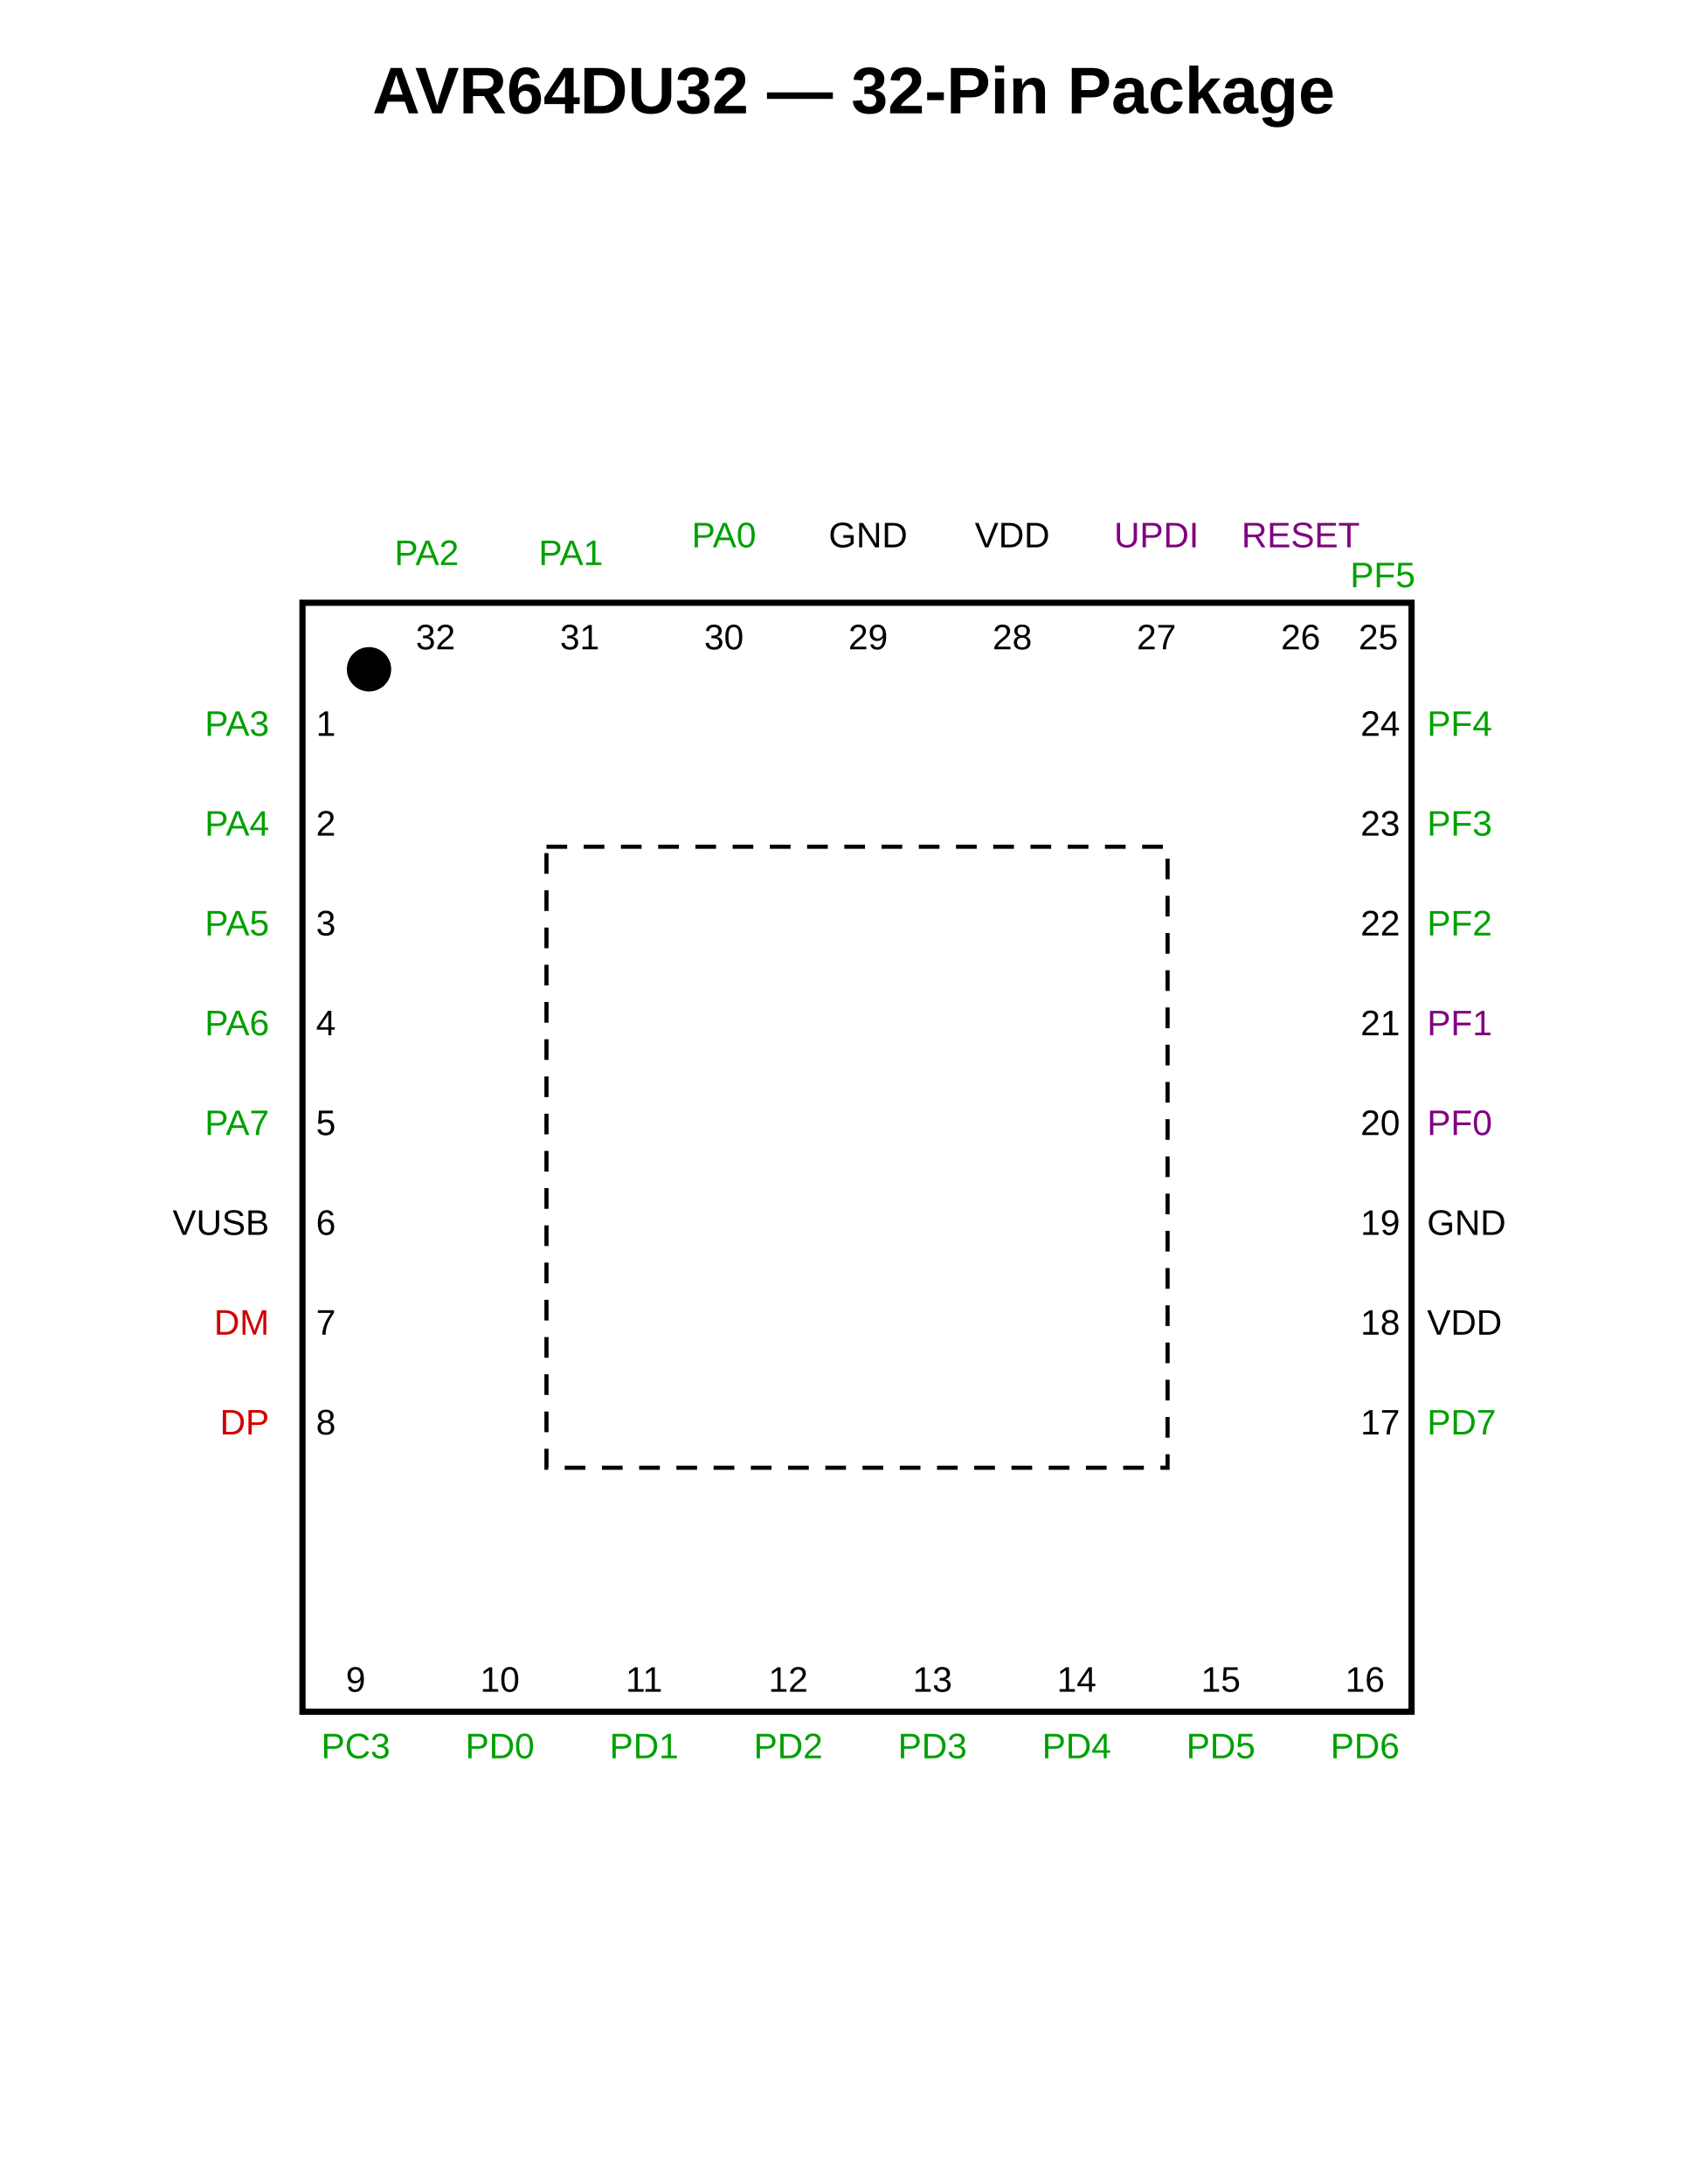
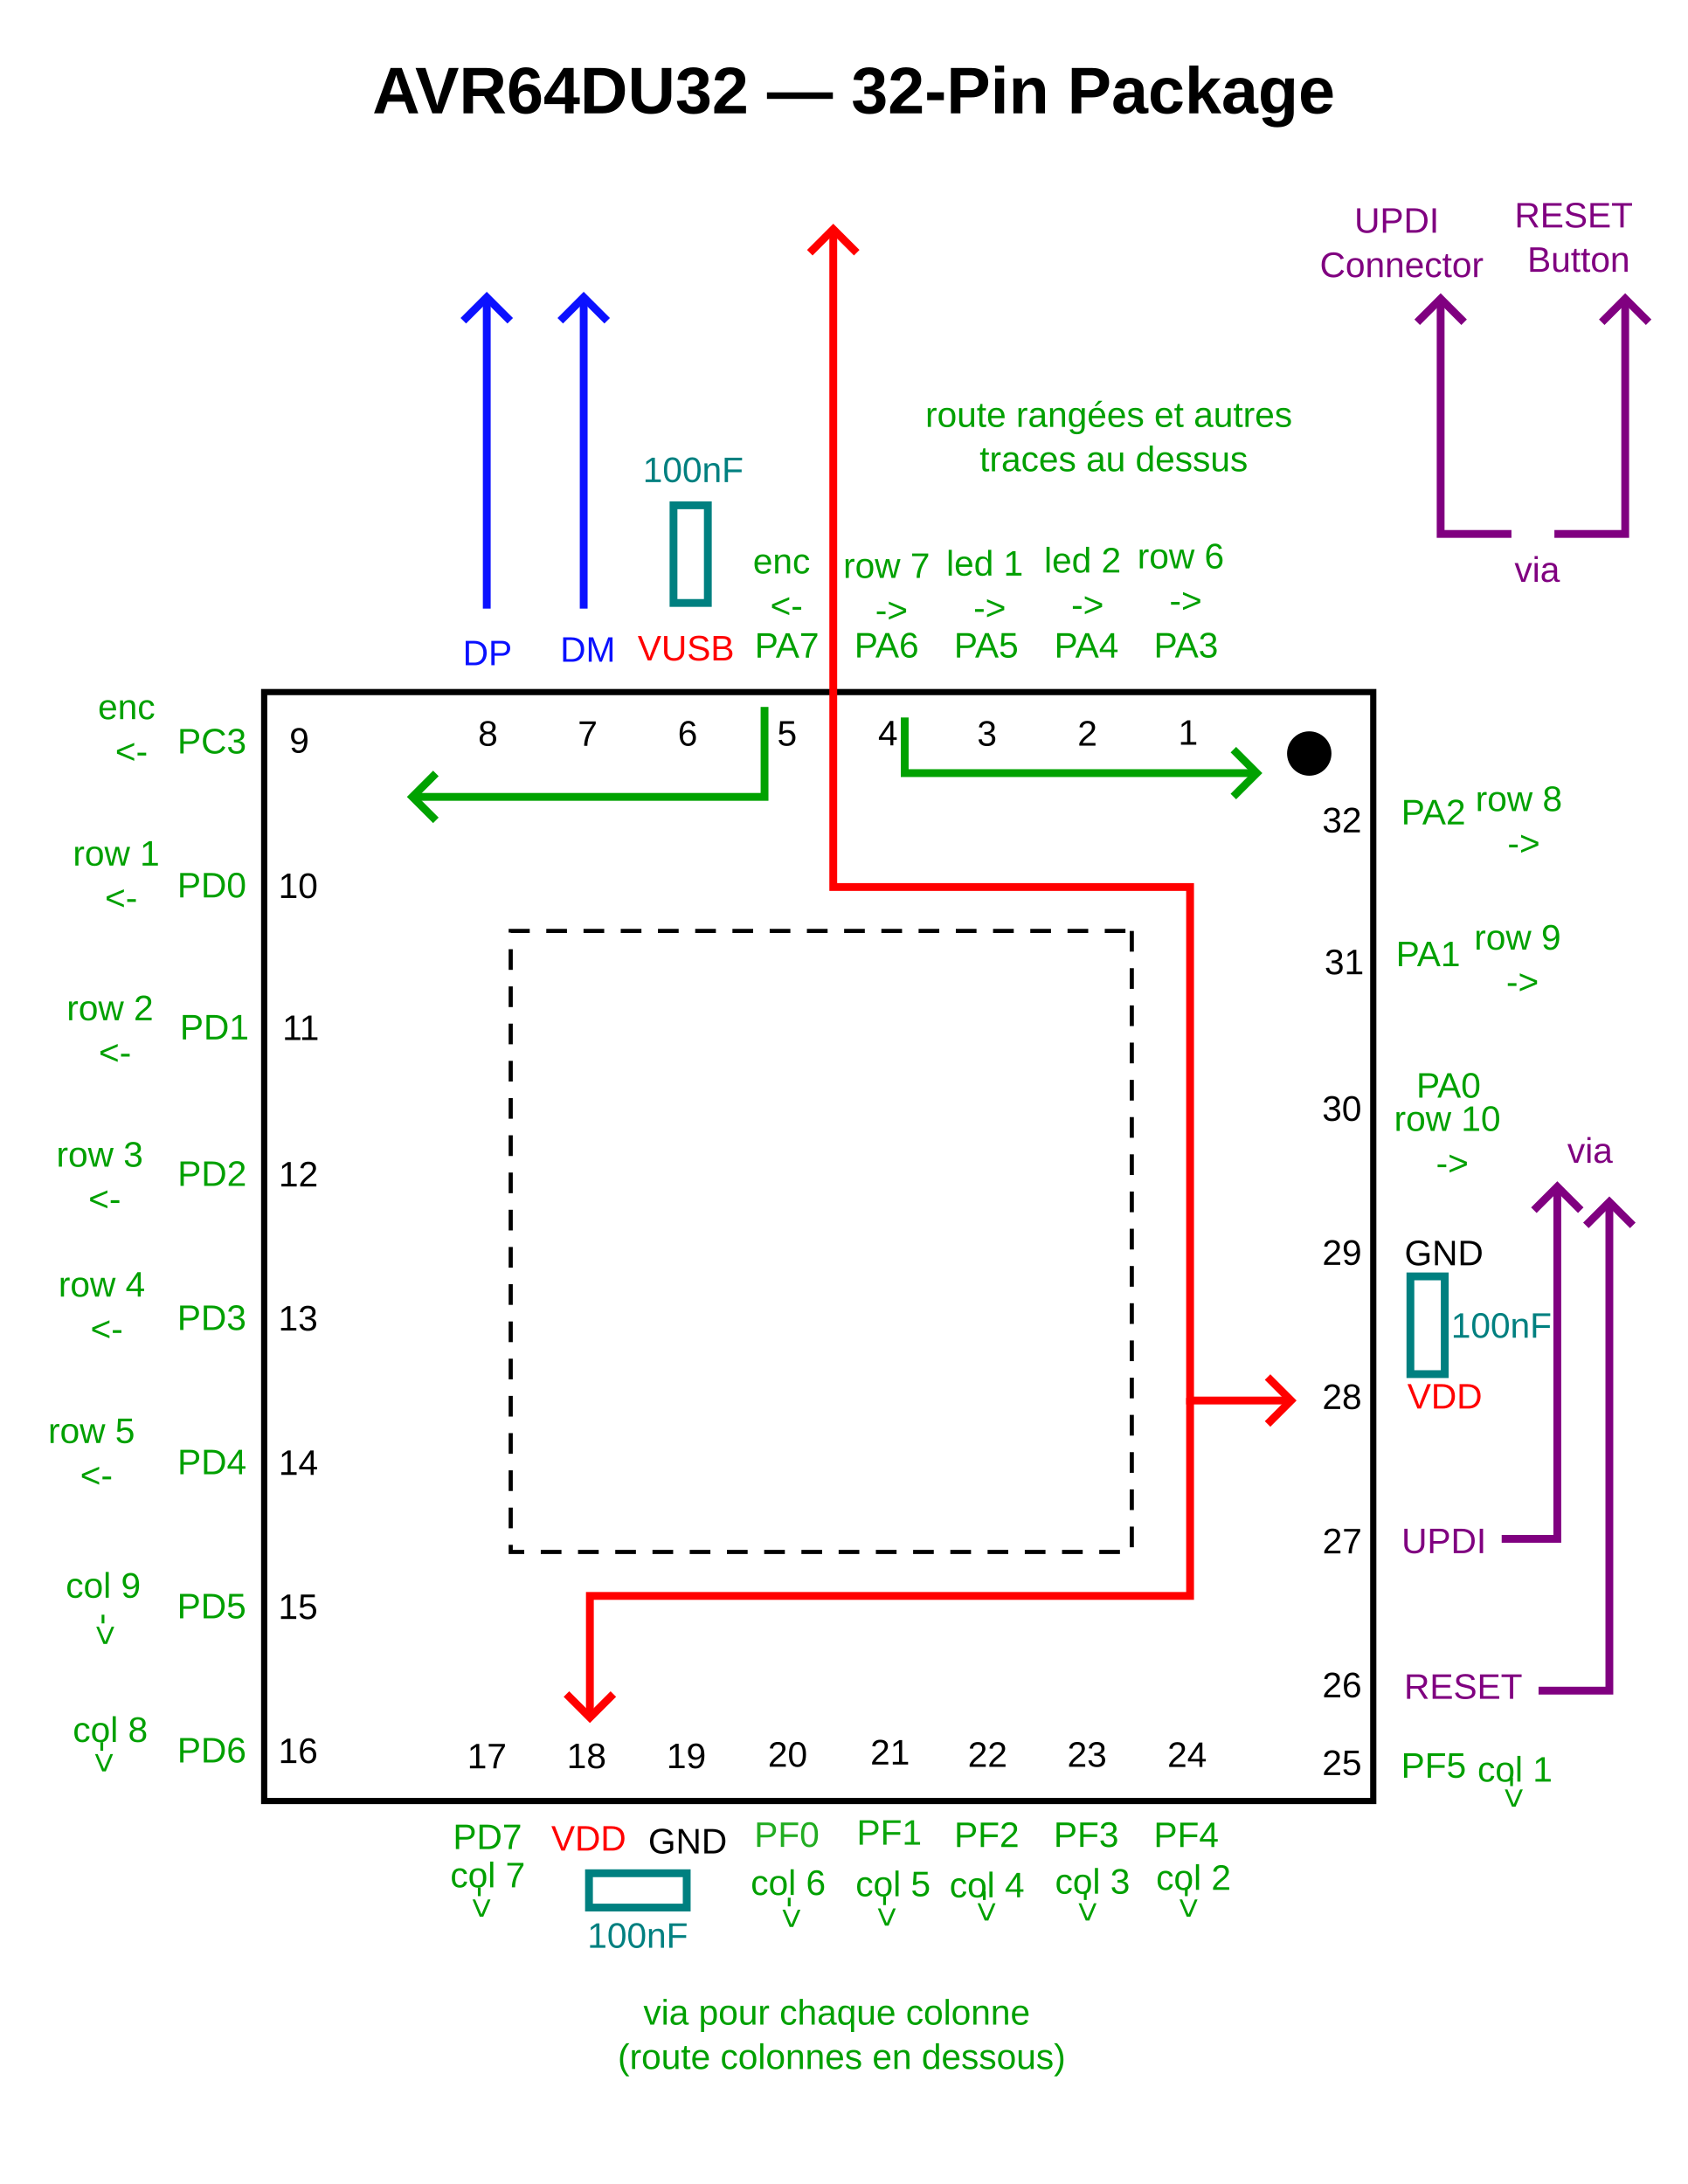
<svg xmlns="http://www.w3.org/2000/svg" width="8.5in" height="11in" viewBox="0 0 816 1056" font-family="Arial, Helvetica, sans-serif" version="1.1" id="svg148">
-   <defs id="defs152" />
-   <rect x="146.235" y="291.444" width="536.194" height="536.194" fill="none" stroke="#000000" stroke-width="3" id="rect4" />
-   <circle cx="178.406" cy="323.616" r="10.724" fill="#000000" id="circle6" style="stroke-width:1" />
-   <rect x="264.197" y="409.407" width="300.269" height="300.269" fill="none" stroke="#000000" stroke-width="2" stroke-dasharray="10, 8" id="rect8" />
+   <defs id="defs152">
+     <marker style="overflow:visible" id="marker41" refX="0" refY="0" orient="auto-start-reverse" markerWidth="1" markerHeight="1" viewBox="0 0 1 1" preserveAspectRatio="xMidYMid">
+       <path style="fill:none;stroke:context-stroke;stroke-width:1;stroke-linecap:butt" d="M 3,-3 0,0 3,3" transform="rotate(180,0.125,0)" id="path41" />
+     </marker>
+     <marker style="overflow:visible" id="marker39" refX="0" refY="0" orient="auto-start-reverse" markerWidth="1" markerHeight="1" viewBox="0 0 1 1" preserveAspectRatio="xMidYMid">
+       <path style="fill:none;stroke:context-stroke;stroke-width:1;stroke-linecap:butt" d="M 3,-3 0,0 3,3" transform="rotate(180,0.125,0)" id="path39" />
+     </marker>
+     <marker style="overflow:visible" id="ArrowWide" refX="0" refY="0" orient="auto-start-reverse" markerWidth="1" markerHeight="1" viewBox="0 0 1 1" preserveAspectRatio="xMidYMid">
+       <path style="fill:none;stroke:context-stroke;stroke-width:1;stroke-linecap:butt" d="M 3,-3 0,0 3,3" transform="rotate(180,0.125,0)" id="path1" />
+     </marker>
+     <rect x="550.128" y="226.813" width="52.247" height="28.275" id="rect21" />
+     <rect x="550.128" y="232.959" width="43.641" height="19.669" id="rect19" />
+     <symbol id="symbol6">
+       <text x="408.035" y="238.643" fill="#00a000" id="text5" style="font-size:17.158px;text-align:center;text-anchor:middle;stroke-width:0.878">
+         <tspan id="tspan5" x="394.794" y="238.643">enc</tspan>
+         <tspan id="tspan6" x="394.794" y="260.091" />
+       </text>
+     </symbol>
+   </defs>
+   <rect x="334.628" y="-663.912" width="536.194" height="536.194" fill="none" stroke="#000000" stroke-width="3" id="rect4" transform="rotate(90)" />
+   <circle cx="364.341" cy="-632.969" r="10.724" fill="#000000" id="circle6" style="stroke-width:1" transform="rotate(90)" />
+   <rect x="450.132" y="-547.178" width="300.269" height="300.269" fill="none" stroke="#000000" stroke-width="2" stroke-dasharray="10, 8" id="rect8" transform="rotate(90)" />
  <text x="412.727" y="54.787" text-anchor="middle" font-size="31.878px" font-weight="bold" fill="#000000" id="text10" style="stroke-width:1">AVR64DU32 — 32-Pin Package</text>
-   <text x="206.288" y="273.214" fill="#00a000" id="text12" style="font-size:17.158px;text-anchor:middle;stroke-width:1">PA2</text>
-   <text x="275.994" y="273.214" fill="#00a000" id="text14" style="font-size:17.158px;text-anchor:middle;stroke-width:1">PA1</text>
-   <text x="349.989" y="264.635" fill="#00a000" id="text16" style="font-size:17.158px;text-anchor:middle;stroke-width:1">PA0</text>
-   <text x="419.694" y="264.635" fill="#000000" id="text18" style="font-size:17.158px;text-anchor:middle;stroke-width:1">GND</text>
-   <text x="489.399" y="264.635" fill="#000000" id="text20" style="font-size:17.158px;text-anchor:middle;stroke-width:1">VDD</text>
-   <text x="559.104" y="264.635" fill="#800080" id="text22" style="font-size:17.158px;text-anchor:middle;stroke-width:1">UPDI</text>
-   <text x="628.81" y="264.635" fill="#800080" id="text24" style="font-size:17.158px;text-anchor:middle;stroke-width:1">RESET</text>
-   <text x="668.488" y="283.938" fill="#00a000" id="text26" style="font-size:17.158px;text-anchor:middle;stroke-width:1">PF5</text>
-   <text x="210.578" y="313.965" id="text28" style="font-size:17.158px;text-anchor:middle;stroke-width:1">32</text>
-   <text x="280.283" y="313.965" id="text30" style="font-size:17.158px;text-anchor:middle;stroke-width:1">31</text>
-   <text x="349.989" y="313.965" id="text32" style="font-size:17.158px;text-anchor:middle;stroke-width:1">30</text>
-   <text x="419.694" y="313.965" id="text34" style="font-size:17.158px;text-anchor:middle;stroke-width:1">29</text>
-   <text x="489.399" y="313.965" id="text36" style="font-size:17.158px;text-anchor:middle;stroke-width:1">28</text>
-   <text x="559.104" y="313.965" id="text38" style="font-size:17.158px;text-anchor:middle;stroke-width:1">27</text>
-   <text x="628.81" y="313.965" id="text40" style="font-size:17.158px;text-anchor:middle;stroke-width:1">26</text>
-   <text x="666.343" y="313.965" id="text42" style="font-size:17.158px;text-anchor:middle;stroke-width:1">25</text>
-   <g font-size="16px" text-anchor="end" id="g78" transform="matrix(1.072388,0,0,1.072388,-68.24296,76.9667)" style="stroke-width:0.932">
-     <text x="185" y="260" fill="#00a000" id="text46" style="stroke-width:0.819">PA3</text>
-     <text x="185" y="305" fill="#00a000" id="text48" style="stroke-width:0.819">PA4</text>
-     <text x="185" y="350" fill="#00a000" id="text50" style="stroke-width:0.819">PA5</text>
-     <text x="185" y="395" fill="#00a000" id="text52" style="stroke-width:0.819">PA6</text>
-     <text x="185" y="440" fill="#00a000" id="text54" style="stroke-width:0.819">PA7</text>
-     <text x="185" y="485" fill="#000000" id="text56" style="stroke-width:0.819">VUSB</text>
-     <text x="185" y="530" fill="#d00000" id="text58" style="stroke-width:0.819">DM</text>
-     <text x="185" y="575" fill="#d00000" id="text60" style="stroke-width:0.819">DP</text>
-     <text x="215" y="260" id="text62" style="stroke-width:0.932">1</text>
-     <text x="215" y="305" id="text64" style="stroke-width:0.932">2</text>
-     <text x="215" y="350" id="text66" style="stroke-width:0.932">3</text>
-     <text x="215" y="395" id="text68" style="stroke-width:0.932">4</text>
-     <text x="215" y="440" id="text70" style="stroke-width:0.932">5</text>
-     <text x="215" y="485" id="text72" style="stroke-width:0.932">6</text>
-     <text x="215" y="530" id="text74" style="stroke-width:0.932">7</text>
-     <text x="215" y="575" id="text76" style="stroke-width:0.932">8</text>
-   </g>
-   <g font-size="16px" text-anchor="middle" id="g112" transform="matrix(1.072388,0,0,1.072388,-106.849,51.22938)" style="stroke-width:0.932">
-     <text x="260" y="745" fill="#00a000" id="text80" style="stroke-width:0.819">PC3</text>
-     <text x="325" y="745" fill="#00a000" id="text82" style="stroke-width:0.819">PD0</text>
-     <text x="390" y="745" fill="#00a000" id="text84" style="stroke-width:0.819">PD1</text>
-     <text x="455" y="745" fill="#00a000" id="text86" style="stroke-width:0.819">PD2</text>
-     <text x="520" y="745" fill="#00a000" id="text88" style="stroke-width:0.819">PD3</text>
-     <text x="585" y="745" fill="#00a000" id="text90" style="stroke-width:0.819">PD4</text>
-     <text x="650" y="745" fill="#00a000" id="text92" style="stroke-width:0.819">PD5</text>
-     <text x="715" y="745" fill="#00a000" id="text94" style="stroke-width:0.819">PD6</text>
-     <text x="260" y="715" id="text96" style="stroke-width:0.932">9</text>
-     <text x="325" y="715" id="text98" style="stroke-width:0.932">10</text>
-     <text x="390" y="715" id="text100" style="stroke-width:0.932">11</text>
-     <text x="455" y="715" id="text102" style="stroke-width:0.932">12</text>
-     <text x="520" y="715" id="text104" style="stroke-width:0.932">13</text>
-     <text x="585" y="715" id="text106" style="stroke-width:0.932">14</text>
-     <text x="650" y="715" id="text108" style="stroke-width:0.932">15</text>
-     <text x="715" y="715" id="text110" style="stroke-width:0.932">16</text>
-   </g>
-   <text x="689.936" y="355.788" fill="#00a000" id="text114" style="font-size:17.158px;text-anchor:start;stroke-width:1">PF4</text>
-   <text x="689.936" y="404.045" fill="#00a000" id="text116" style="font-size:17.158px;text-anchor:start;stroke-width:1">PF3</text>
-   <text x="689.936" y="452.303" fill="#00a000" id="text118" style="font-size:17.158px;text-anchor:start;stroke-width:1">PF2</text>
-   <text x="689.936" y="500.56" fill="#800080" id="text120" style="font-size:17.158px;text-anchor:start;stroke-width:1">PF1</text>
-   <text x="689.936" y="548.818" fill="#800080" id="text122" style="font-size:17.158px;text-anchor:start;stroke-width:1">PF0</text>
-   <text x="689.936" y="597.075" fill="#000000" id="text124" style="font-size:17.158px;text-anchor:start;stroke-width:1">GND</text>
-   <text x="689.936" y="645.333" fill="#000000" id="text126" style="font-size:17.158px;text-anchor:start;stroke-width:1">VDD</text>
-   <text x="689.936" y="693.59" fill="#00a000" id="text128" style="font-size:17.158px;text-anchor:start;stroke-width:1">PD7</text>
-   <text x="657.764" y="355.788" id="text130" style="font-size:17.158px;text-anchor:start;stroke-width:1">24</text>
-   <text x="657.764" y="404.045" id="text132" style="font-size:17.158px;text-anchor:start;stroke-width:1">23</text>
-   <text x="657.764" y="452.303" id="text134" style="font-size:17.158px;text-anchor:start;stroke-width:1">22</text>
-   <text x="657.764" y="500.56" id="text136" style="font-size:17.158px;text-anchor:start;stroke-width:1">21</text>
-   <text x="657.764" y="548.818" id="text138" style="font-size:17.158px;text-anchor:start;stroke-width:1">20</text>
-   <text x="657.764" y="597.075" id="text140" style="font-size:17.158px;text-anchor:start;stroke-width:1">19</text>
-   <text x="657.764" y="645.333" id="text142" style="font-size:17.158px;text-anchor:start;stroke-width:1">18</text>
-   <text x="657.764" y="693.59" id="text144" style="font-size:17.158px;text-anchor:start;stroke-width:1">17</text>
+   <text x="693.016" y="398.599" fill="#00a000" id="text12" style="font-size:17.158px;text-anchor:middle;stroke-width:1">PA2</text>
+   <text x="690.451" y="467.181" fill="#00a000" id="text14" style="font-size:17.158px;text-anchor:middle;stroke-width:1">PA1</text>
+   <text x="700.315" y="530.744" fill="#00a000" id="text16" style="font-size:17.158px;text-anchor:middle;stroke-width:1">PA0</text>
+   <text x="698.092" y="611.769" fill="#000000" id="text18" style="font-size:17.158px;text-anchor:middle;stroke-width:1">GND</text>
+   <text x="698.511" y="681.056" fill="#000000" id="text20" style="font-size:17.158px;text-anchor:middle;fill:#ff0000;fill-opacity:1;stroke-width:1">VDD</text>
+   <text x="698.083" y="750.979" fill="#800080" id="text22" style="font-size:17.158px;text-anchor:middle;stroke-width:1">UPDI</text>
+   <text x="707.424" y="821.388" fill="#800080" id="text24" style="font-size:17.158px;text-anchor:middle;stroke-width:1">RESET</text>
+   <text x="693.118" y="859.548" fill="#00a000" id="text26" style="font-size:17.158px;text-anchor:middle;stroke-width:1">PF5</text>
+   <text x="648.77" y="402.478" id="text28" style="font-size:17.158px;text-anchor:middle;stroke-width:1">32</text>
+   <text x="649.893" y="471.06" id="text30" style="font-size:17.158px;text-anchor:middle;stroke-width:1">31</text>
+   <text x="648.728" y="541.93" id="text32" style="font-size:17.158px;text-anchor:middle;stroke-width:1">30</text>
+   <text x="648.8" y="611.572" id="text34" style="font-size:17.158px;text-anchor:middle;stroke-width:1">29</text>
+   <text x="648.8" y="681.277" id="text36" style="font-size:17.158px;text-anchor:middle;stroke-width:1">28</text>
+   <text x="648.917" y="751.074" id="text38" style="font-size:17.158px;text-anchor:middle;stroke-width:1">27</text>
+   <text x="648.817" y="820.671" id="text40" style="font-size:17.158px;text-anchor:middle;stroke-width:1">26</text>
+   <text x="648.767" y="858.255" id="text42" style="font-size:17.158px;text-anchor:middle;stroke-width:1">25</text>
+   <text x="588.969" y="317.898" fill="#00a000" id="text46" style="font-size:17.158px;text-anchor:end;stroke-width:0.878">PA3</text>
+   <text x="540.821" y="317.957" fill="#00a000" id="text48" style="font-size:17.158px;text-anchor:end;stroke-width:0.878">PA4</text>
+   <text x="492.387" y="317.923" fill="#00a000" id="text50" style="font-size:17.158px;text-anchor:end;stroke-width:0.878">PA5</text>
+   <text x="444.205" y="317.898" fill="#00a000" id="text52" style="font-size:17.158px;text-anchor:end;stroke-width:0.878">PA6</text>
+   <text x="396.023" y="317.982" fill="#00a000" id="text54" style="font-size:17.158px;text-anchor:end;stroke-width:0.878">PA7</text>
+   <text x="355.011" y="319.342" fill="#000000" id="text56" style="font-size:17.158px;text-anchor:end;fill:#ff0000;fill-opacity:1;stroke-width:0.878">VUSB</text>
+   <text x="297.531" y="319.959" fill="#d00000" id="text58" style="font-size:17.158px;text-anchor:end;fill:#0a11ff;fill-opacity:1;stroke-width:0.878">DM</text>
+   <text x="247.573" y="321.66" fill="#d00000" id="text60" style="font-size:17.158px;text-anchor:end;fill:#0a11ff;fill-opacity:1;stroke-width:0.878">DP</text>
+   <text x="579.184" y="360.073" id="text62" style="font-size:17.158px;text-anchor:end;stroke-width:1">1</text>
+   <text x="530.479" y="360.521" id="text64" style="font-size:17.158px;text-anchor:end;stroke-width:1">2</text>
+   <text x="481.948" y="360.576" id="text66" style="font-size:17.158px;text-anchor:end;stroke-width:1">3</text>
+   <text x="434.051" y="360.383" id="text68" style="font-size:17.158px;text-anchor:end;stroke-width:1">4</text>
+   <text x="385.287" y="360.513" id="text70" style="font-size:17.158px;text-anchor:end;stroke-width:1">5</text>
+   <text x="337.222" y="360.538" id="text72" style="font-size:17.158px;text-anchor:end;stroke-width:1">6</text>
+   <text x="288.877" y="360.626" id="text74" style="font-size:17.158px;text-anchor:end;stroke-width:1">7</text>
+   <text x="240.665" y="360.58" id="text76" style="font-size:17.158px;text-anchor:end;stroke-width:1">8</text>
+   <text x="102.456" y="364.316" fill="#00a000" id="text80" style="font-size:17.158px;text-anchor:middle;stroke-width:0.878">PC3</text>
+   <text x="102.402" y="433.925" fill="#00a000" id="text82" style="font-size:17.158px;text-anchor:middle;stroke-width:0.878">PD0</text>
+   <text x="103.671" y="502.57" fill="#00a000" id="text84" style="font-size:17.158px;text-anchor:middle;stroke-width:0.878">PD1</text>
+   <text x="102.549" y="573.398" fill="#00a000" id="text86" style="font-size:17.158px;text-anchor:middle;stroke-width:0.878">PD2</text>
+   <text x="102.377" y="643.057" fill="#00a000" id="text88" style="font-size:17.158px;text-anchor:middle;stroke-width:0.878">PD3</text>
+   <text x="102.486" y="712.821" fill="#00a000" id="text90" style="font-size:17.158px;text-anchor:middle;stroke-width:0.878">PD4</text>
+   <text x="102.31" y="782.493" fill="#00a000" id="text92" style="font-size:17.158px;text-anchor:middle;stroke-width:0.878">PD5</text>
+   <text x="102.385" y="852.173" fill="#00a000" id="text94" style="font-size:17.158px;text-anchor:middle;stroke-width:0.878">PD6</text>
+   <text x="144.681" y="363.947" id="text96" style="font-size:17.158px;text-anchor:middle;stroke-width:1">9</text>
+   <text x="144.136" y="434.197" id="text98" style="font-size:17.158px;text-anchor:middle;stroke-width:1">10</text>
+   <text x="145.405" y="502.842" id="text100" style="font-size:17.158px;text-anchor:middle;stroke-width:1">11</text>
+   <text x="144.283" y="573.67" id="text102" style="font-size:17.158px;text-anchor:middle;stroke-width:1">12</text>
+   <text x="144.111" y="643.329" id="text104" style="font-size:17.158px;text-anchor:middle;stroke-width:1">13</text>
+   <text x="144.245" y="713.118" id="text106" style="font-size:17.158px;text-anchor:middle;stroke-width:1">14</text>
+   <text x="144.069" y="782.79" id="text108" style="font-size:17.158px;text-anchor:middle;stroke-width:1">15</text>
+   <text x="144.119" y="852.445" id="text110" style="font-size:17.158px;text-anchor:middle;stroke-width:1">16</text>
+   <text x="557.766" y="893.075" fill="#00a000" id="text114" style="font-size:17.158px;text-anchor:start;stroke-width:1">PF4</text>
+   <text x="509.399" y="893.016" fill="#00a000" id="text116" style="font-size:17.158px;text-anchor:start;stroke-width:1">PF3</text>
+   <text x="461.313" y="893.062" fill="#00a000" id="text118" style="font-size:17.158px;text-anchor:start;stroke-width:1">PF2</text>
+   <text x="414.179" y="891.94" fill="#800080" id="text120" style="font-size:17.158px;text-anchor:start;fill:#00a000;fill-opacity:0.953;stroke-width:1">PF1</text>
+   <text x="364.652" y="892.999" fill="#800080" id="text122" style="font-size:17.158px;text-anchor:start;fill:#00a000;fill-opacity:0.867;stroke-width:1">PF0</text>
+   <text x="313.395" y="896.158" fill="#000000" id="text124" style="font-size:17.158px;text-anchor:start;stroke-width:1">GND</text>
+   <text x="266.507" y="894.788" fill="#000000" id="text126" style="font-size:17.158px;text-anchor:start;fill:#ff0000;fill-opacity:1;stroke-width:1">VDD</text>
+   <text x="218.983" y="894.055" fill="#00a000" id="text128" style="font-size:17.158px;text-anchor:start;stroke-width:1">PD7</text>
+   <text x="564.385" y="854.334" id="text130" style="font-size:17.158px;text-anchor:start;stroke-width:1">24</text>
+   <text x="515.993" y="854.25" id="text132" style="font-size:17.158px;text-anchor:start;stroke-width:1">23</text>
+   <text x="467.908" y="854.297" id="text134" style="font-size:17.158px;text-anchor:start;stroke-width:1">22</text>
+   <text x="420.773" y="853.174" id="text136" style="font-size:17.158px;text-anchor:start;stroke-width:1">21</text>
+   <text x="371.246" y="854.234" id="text138" style="font-size:17.158px;text-anchor:start;stroke-width:1">20</text>
+   <text x="322.28" y="854.942" id="text140" style="font-size:17.158px;text-anchor:start;stroke-width:1">19</text>
+   <text x="274.022" y="854.942" id="text142" style="font-size:17.158px;text-anchor:start;stroke-width:1">18</text>
+   <text x="225.882" y="855.034" id="text144" style="font-size:17.158px;text-anchor:start;stroke-width:1">17</text>
+   <text x="431.027" y="279.429" fill="#00a000" id="text4" style="font-size:17.158px;text-align:center;text-anchor:middle;stroke-width:0.878">
+     <tspan id="tspan12" x="431.027" y="279.429">row 7</tspan>
+     <tspan id="tspan13" x="431.027" y="300.876">-&gt;</tspan>
+   </text>
+   <text x="380.252" y="277.265" fill="#00a000" id="text6" style="font-size:17.158px;text-align:center;text-anchor:middle;fill:#00a000;stroke-width:0.878">
+     <tspan id="tspan10" x="380.252" y="277.265">enc</tspan>
+     <tspan x="380.252" y="298.712" id="tspan11">&lt;-</tspan>
+   </text>
+   <text x="478.48" y="278.297" fill="#00a000" id="text4-9" style="font-size:17.158px;text-align:center;text-anchor:middle;stroke-width:0.878">
+     <tspan id="tspan12-2" x="478.48" y="278.297">led 1</tspan>
+     <tspan id="tspan13-2" x="478.48" y="299.745">-&gt;</tspan>
+   </text>
+   <text x="525.778" y="276.821" fill="#00a000" id="text15" style="font-size:17.158px;text-align:center;text-anchor:middle;stroke-width:0.878">
+     <tspan x="525.778" y="276.821" id="tspan18">led 2</tspan>
+     <tspan id="tspan15" x="525.778" y="298.268">-&gt;</tspan>
+   </text>
+   <text x="573.231" y="274.82" fill="#00a000" id="text17" style="font-size:17.158px;text-align:center;text-anchor:middle;stroke-width:0.878">
+     <tspan id="tspan16" x="573.231" y="274.82">row 6</tspan>
+     <tspan id="tspan17" x="573.231" y="296.268">-&gt;</tspan>
+   </text>
+   <text xml:space="preserve" id="text19" style="font-style:normal;font-variant:normal;font-weight:normal;font-stretch:normal;font-size:17.333px;font-family:'Anonymous Pro';-inkscape-font-specification:'Anonymous Pro, Normal';font-variant-ligatures:normal;font-variant-caps:normal;font-variant-numeric:normal;font-variant-east-asian:normal;writing-mode:lr-tb;direction:ltr;white-space:pre;shape-inside:url(#rect19);display:inline;fill:#000000" />
+   <text xml:space="preserve" id="text21" style="font-style:normal;font-variant:normal;font-weight:normal;font-stretch:normal;font-size:17.333px;font-family:'Anonymous Pro';-inkscape-font-specification:'Anonymous Pro, Normal';font-variant-ligatures:normal;font-variant-caps:normal;font-variant-numeric:normal;font-variant-east-asian:normal;writing-mode:lr-tb;direction:ltr;white-space:pre;shape-inside:url(#rect21);display:inline;fill:#000000" />
+   <text x="736.679" y="392.158" fill="#00a000" id="text4-7" style="font-size:17.158px;text-align:center;text-anchor:middle;stroke-width:0.878">
+     <tspan id="tspan12-3" x="736.679" y="392.158">row 8</tspan>
+     <tspan id="tspan13-6" x="736.679" y="413.606">-&gt;</tspan>
+   </text>
+   <text x="736.064" y="459.157" fill="#00a000" id="text4-2" style="font-size:17.158px;text-align:center;text-anchor:middle;stroke-width:0.878">
+     <tspan id="tspan13-3" x="736.064" y="459.157">row 9</tspan>
+     <tspan x="736.064" y="480.605" id="tspan24">-&gt;</tspan>
+   </text>
+   <text x="702.124" y="546.806" fill="#00a000" id="text4-7-9" style="font-size:17.158px;text-align:center;text-anchor:middle;stroke-width:0.878">
+     <tspan id="tspan13-6-7" x="702.124" y="546.806">row 10</tspan>
+     <tspan x="702.124" y="568.254" id="tspan27">-&gt;</tspan>
+   </text>
+   <text x="63.57" y="347.729" fill="#00a000" id="text4-2-8" style="font-size:17.158px;text-align:center;text-anchor:middle;stroke-width:0.878">
+     <tspan id="tspan13-3-5" x="63.57" y="347.729">enc</tspan>
+     <tspan x="63.57" y="369.176" id="tspan44">&lt;-</tspan>
+   </text>
+   <path style="fill:none;fill-opacity:0.565;stroke:#0b11ff;stroke-width:3.78;stroke-dasharray:none;stroke-opacity:1;marker-end:url(#ArrowWide)" d="M 235.326,294.272 V 144.7" id="path36" />
+   <path style="fill:none;fill-opacity:0.565;stroke:#0b11ff;stroke-width:3.78;stroke-dasharray:none;stroke-opacity:1;marker-end:url(#ArrowWide)" d="M 282.192,294.272 V 144.7" id="path37" />
+   <path style="fill:none;fill-opacity:0.565;stroke:#ff0000;stroke-width:3.78;stroke-dasharray:none;stroke-opacity:1;marker-start:url(#marker39);marker-end:url(#ArrowWide)" d="M 402.846,111.794 V 428.886 H 575.352 v 248.289 h 47.863" id="path38" />
+   <path style="fill:none;fill-opacity:0.565;stroke:#ff0000;stroke-width:3.78;stroke-dasharray:none;stroke-opacity:1;marker-end:url(#marker41)" d="m 575.352,675.928 v 95.726 H 285.183 v 57.834" id="path40" />
+   <text x="787.843" y="-45.231" fill="#00a000" id="text44" style="font-size:17.158px;text-align:center;text-anchor:middle;stroke-width:0.878" transform="rotate(90)">
+     <tspan id="tspan43" x="787.843" y="-45.231">-&gt;</tspan>
+   </text>
+   <text x="58.584" y="418.526" fill="#00a000" id="text47" style="font-size:17.158px;text-align:center;text-anchor:middle;stroke-width:0.878">
+     <tspan x="58.584" y="418.526" id="tspan46">row 1</tspan>
+     <tspan x="58.584" y="439.974" id="tspan63">&lt;-</tspan>
+   </text>
+   <text x="55.593" y="493.312" fill="#00a000" id="text53" style="font-size:17.158px;text-align:center;text-anchor:middle;stroke-width:0.878">
+     <tspan x="55.593" y="493.312" id="tspan52">row 2</tspan>
+     <tspan x="55.593" y="514.759" id="tspan64">&lt;-</tspan>
+   </text>
+   <text x="50.607" y="564.109" fill="#00a000" id="text55" style="font-size:17.158px;text-align:center;text-anchor:middle;stroke-width:0.878">
+     <tspan x="50.607" y="564.109" id="tspan54">row 3</tspan>
+     <tspan x="50.607" y="585.557" id="tspan65">&lt;-</tspan>
+   </text>
+   <text x="51.604" y="626.929" fill="#00a000" id="text57" style="font-size:17.158px;text-align:center;text-anchor:middle;stroke-width:0.878">
+     <tspan x="51.604" y="626.929" id="tspan56">row 4</tspan>
+     <tspan x="51.604" y="648.377" id="tspan66">&lt;-</tspan>
+   </text>
+   <text x="46.619" y="697.726" fill="#00a000" id="text59" style="font-size:17.158px;text-align:center;text-anchor:middle;stroke-width:0.878">
+     <tspan x="46.619" y="697.726" id="tspan58">row 5</tspan>
+     <tspan x="46.619" y="719.174" id="tspan67">&lt;-</tspan>
+   </text>
+   <text x="49.918" y="772.512" fill="#00a000" id="text61" style="font-size:17.158px;text-align:center;text-anchor:middle;stroke-width:0.878">
+     <tspan x="49.918" y="772.512" id="tspan68">col 9</tspan>
+   </text>
+   <text x="53.321" y="842.26" fill="#00a000" id="text63" style="font-size:17.158px;text-align:center;text-anchor:middle;stroke-width:0.878">
+     <tspan x="53.321" y="842.26" id="tspan62">col 8</tspan>
+   </text>
+   <text x="837.586" y="-33.954" fill="#00a000" id="text69" style="font-size:17.158px;text-align:center;text-anchor:middle;white-space:pre;inline-size:39.712;display:inline;stroke-width:0.878" transform="rotate(90,-4.158661,14.84992)" xml:space="preserve">
+     <tspan x="837.586" y="-33.954" id="tspan20">-&gt;</tspan>
+   </text>
+   <text x="235.822" y="912.538" fill="#00a000" id="text71" style="font-size:17.158px;text-align:center;text-anchor:middle;stroke-width:0.878">
+     <tspan x="235.822" y="912.538" id="tspan70">col 7</tspan>
+   </text>
+   <text x="837.586" y="-33.954" fill="#00a000" id="text73" style="font-size:17.158px;text-align:center;text-anchor:middle;white-space:pre;inline-size:39.712;display:inline;stroke-width:0.878" transform="rotate(90,51.95254,141.2391)" xml:space="preserve">
+     <tspan x="837.586" y="-33.954" id="tspan21">-&gt;</tspan>
+   </text>
+   <text x="381.08" y="916.247" fill="#00a000" id="text75" style="font-size:17.158px;text-align:center;text-anchor:middle;stroke-width:0.878">
+     <tspan x="381.08" y="916.247" id="tspan73">col 6</tspan>
+   </text>
+   <text x="837.586" y="-33.954" fill="#00a000" id="text77" style="font-size:17.158px;text-align:center;text-anchor:middle;white-space:pre;inline-size:39.712;display:inline;stroke-width:0.878" transform="rotate(90,124.4006,218.6321)" xml:space="preserve">
+     <tspan x="837.586" y="-33.954" id="tspan22">-&gt;</tspan>
+   </text>
+   <text x="477.175" y="917.377" fill="#00a000" id="text78" style="font-size:17.158px;text-align:center;text-anchor:middle;stroke-width:0.878">
+     <tspan x="477.175" y="917.377" id="tspan77">col 4</tspan>
+   </text>
+   <text x="837.586" y="-33.954" fill="#00a000" id="text79" style="font-size:17.158px;text-align:center;text-anchor:middle;white-space:pre;inline-size:39.712;display:inline;stroke-width:0.878" transform="rotate(90,173.104,264.2449)" xml:space="preserve">
+     <tspan x="837.586" y="-33.954" id="tspan23">-&gt;</tspan>
+   </text>
+   <text x="431.766" y="916.865" fill="#00a000" id="text81" style="font-size:17.158px;text-align:center;text-anchor:middle;stroke-width:0.878">
+     <tspan x="431.766" y="916.865" id="tspan79">col 5</tspan>
+   </text>
+   <text x="837.586" y="-33.954" fill="#00a000" id="text83" style="font-size:17.158px;text-align:center;text-anchor:middle;white-space:pre;inline-size:39.712;display:inline;stroke-width:0.878" transform="rotate(90,147.7611,241.3745)" xml:space="preserve">
+     <tspan x="837.586" y="-33.954" id="tspan26">-&gt;</tspan>
+   </text>
+   <text x="528.192" y="915.629" fill="#00a000" id="text85" style="font-size:17.158px;text-align:center;text-anchor:middle;stroke-width:0.878">
+     <tspan x="528.192" y="915.629" id="tspan83">col 3</tspan>
+   </text>
+   <text x="837.586" y="-33.954" fill="#00a000" id="text87" style="font-size:17.158px;text-align:center;text-anchor:middle;white-space:pre;inline-size:39.712;display:inline;stroke-width:0.878" transform="rotate(90,197.5197,288.6606)" xml:space="preserve">
+     <tspan x="837.586" y="-33.954" id="tspan30">-&gt;</tspan>
+   </text>
+   <text x="577.024" y="913.774" fill="#00a000" id="text89" style="font-size:17.158px;text-align:center;text-anchor:middle;stroke-width:0.878">
+     <tspan x="577.024" y="913.774" id="tspan87">col 2</tspan>
+   </text>
+   <text x="837.586" y="-33.954" fill="#00a000" id="text91" style="font-size:17.158px;text-align:center;text-anchor:middle;white-space:pre;inline-size:39.712;display:inline;stroke-width:0.878" transform="rotate(90,222.8627,312.1492)" xml:space="preserve">
+     <tspan x="837.586" y="-33.954" id="tspan32">-&gt;</tspan>
+   </text>
+   <text x="732.428" y="861.431" fill="#00a000" id="text93" style="font-size:17.158px;text-align:center;text-anchor:middle;stroke-width:0.878">
+     <tspan x="732.428" y="861.431" id="tspan91">col 1</tspan>
+   </text>
+   <text x="837.586" y="-33.954" fill="#00a000" id="text95" style="font-size:17.158px;text-align:center;text-anchor:middle;white-space:pre;inline-size:39.712;display:inline;stroke-width:0.878" transform="rotate(90,328.0783,364.1786)" xml:space="preserve">
+     <tspan x="837.586" y="-33.954" id="tspan39">-&gt;</tspan>
+   </text>
+   <text xml:space="preserve" style="font-style:normal;font-variant:normal;font-weight:normal;font-stretch:normal;font-size:17.333px;font-family:'Anonymous Pro';-inkscape-font-specification:'Anonymous Pro, Normal';font-variant-ligatures:normal;font-variant-caps:normal;font-variant-numeric:normal;font-variant-east-asian:normal;writing-mode:lr-tb;direction:ltr;fill:#431400;fill-opacity:0.031;stroke:#ff0000;stroke-width:3.78;stroke-dasharray:none;stroke-opacity:1" x="431.832" y="878.524" id="text97">
+     <tspan id="tspan97" x="431.832" y="878.524" />
+   </text>
+   <text xml:space="preserve" style="font-style:normal;font-variant:normal;font-weight:normal;font-stretch:normal;font-size:17.333px;font-family:'Anonymous Pro';-inkscape-font-specification:'Anonymous Pro, Normal';font-variant-ligatures:normal;font-variant-caps:normal;font-variant-numeric:normal;font-variant-east-asian:normal;writing-mode:lr-tb;direction:ltr;fill:#00a100;fill-opacity:1;stroke:#00a300;stroke-width:3.78;stroke-dasharray:none;stroke-opacity:1" x="636.821" y="890.762" id="text99">
+     <tspan id="tspan98" x="636.821" y="890.762" />
+   </text>
+   <path style="fill:none;fill-opacity:0.565;stroke:#800080;stroke-width:3.78;stroke-dasharray:none;stroke-opacity:1;marker-end:url(#ArrowWide)" d="m 726.002,744.054 h 26.89 V 574.765" id="path2" />
+   <text x="768.7" y="562.238" fill="#800080" id="text2" style="font-size:17.158px;text-anchor:middle;stroke-width:1">via</text>
+   <path style="fill:none;fill-opacity:0.565;stroke:#800080;stroke-width:3.78;stroke-dasharray:none;stroke-opacity:1;marker-end:url(#ArrowWide)" d="m 743.827,817.453 h 34.23 V 582.105" id="path3" />
+   <path style="fill:none;fill-opacity:0.565;stroke:#00a200;stroke-width:3.78;stroke-dasharray:none;stroke-opacity:1;marker-end:url(#ArrowWide)" d="m 437.386,346.92 v 26.89 h 169.289" id="path4" />
+   <path style="fill:none;fill-opacity:0.565;stroke:#00a200;stroke-width:3.78;stroke-dasharray:none;stroke-opacity:1;marker-end:url(#ArrowWide)" d="m 369.621,341.813 v 43.49 H 200.333" id="path5" />
+   <path style="fill:none;fill-opacity:0.565;stroke:#800080;stroke-width:3.78;stroke-dasharray:none;stroke-opacity:1;marker-end:url(#ArrowWide)" d="M 730.718,258.169 H 696.488 V 145.404" id="path6" />
+   <text x="677.653" y="112.526" fill="#800080" id="text7" style="font-size:17.158px;text-anchor:middle;stroke-width:1">
+     <tspan id="tspan35" x="677.653" y="112.526">UPDI</tspan>
+     <tspan id="tspan36" x="677.653" y="133.974">Connector</tspan>
+   </text>
+   <path style="fill:none;fill-opacity:0.565;stroke:#800080;stroke-width:3.78;stroke-dasharray:none;stroke-opacity:1;marker-end:url(#ArrowWide)" d="m 751.489,258.169 h 34.23 V 145.404" id="path7" />
+   <text x="763.205" y="109.973" fill="#800080" id="text8" style="font-size:17.158px;text-anchor:middle;stroke-width:1">
+     <tspan id="tspan37" x="763.205" y="109.973">RESET</tspan>
+     <tspan id="tspan38" x="763.205" y="131.42">Button</tspan>
+   </text>
+   <text x="743.162" y="281.319" fill="#800080" id="text9" style="font-size:17.158px;text-anchor:middle;stroke-width:1">via</text>
+   <text x="406.927" y="978.937" fill="#00a000" id="text25" style="font-size:17.158px;text-align:center;text-anchor:middle;stroke-width:0.878">
+     <tspan x="406.927" y="978.937" id="tspan19">via pour chaque colonne</tspan>
+     <tspan x="406.927" y="1000.385" id="tspan31">(route colonnes en dessous)</tspan>
+   </text>
+   <rect style="fill:none;stroke:#008080;stroke-width:3.78;stroke-opacity:1" id="rect25" width="47.245" height="16.6" x="284.75" y="905.741" />
+   <text x="308.296" y="941.785" fill="#00a000" id="text27" style="font-size:17.158px;text-align:center;text-anchor:middle;fill:#008080;stroke-width:0.878">
+     <tspan x="308.296" y="941.785" id="tspan25">100nF</tspan>
+   </text>
+   <rect style="fill:none;stroke:#008080;stroke-width:3.78;stroke-opacity:1" id="rect27" width="47.245" height="16.6" x="-664.406" y="681.867" transform="rotate(-90)" />
+   <text x="725.844" y="646.82" fill="#00a000" id="text29" style="font-size:17.158px;text-align:center;text-anchor:middle;fill:#008080;stroke-width:0.878">
+     <tspan x="725.844" y="646.82" id="tspan28">100nF</tspan>
+   </text>
+   <rect style="fill:none;stroke:#008080;stroke-width:3.78;stroke-opacity:1" id="rect29" width="47.245" height="16.6" x="-291.55" y="325.611" transform="rotate(-90)" />
+   <text x="335.111" y="233.103" fill="#00a000" id="text31" style="font-size:17.158px;text-align:center;text-anchor:middle;fill:#008080;stroke-width:0.878">
+     <tspan x="335.111" y="233.103" id="tspan29">100nF</tspan>
+   </text>
+   <text x="538.448" y="206.41" fill="#00a000" id="text33" style="font-size:17.158px;text-align:center;text-anchor:middle;stroke-width:0.878">
+     <tspan x="538.448" y="206.41" id="tspan33">route rangées et autres</tspan>
+     <tspan x="538.448" y="227.858" id="tspan34">traces au dessus</tspan>
+   </text>
</svg>
